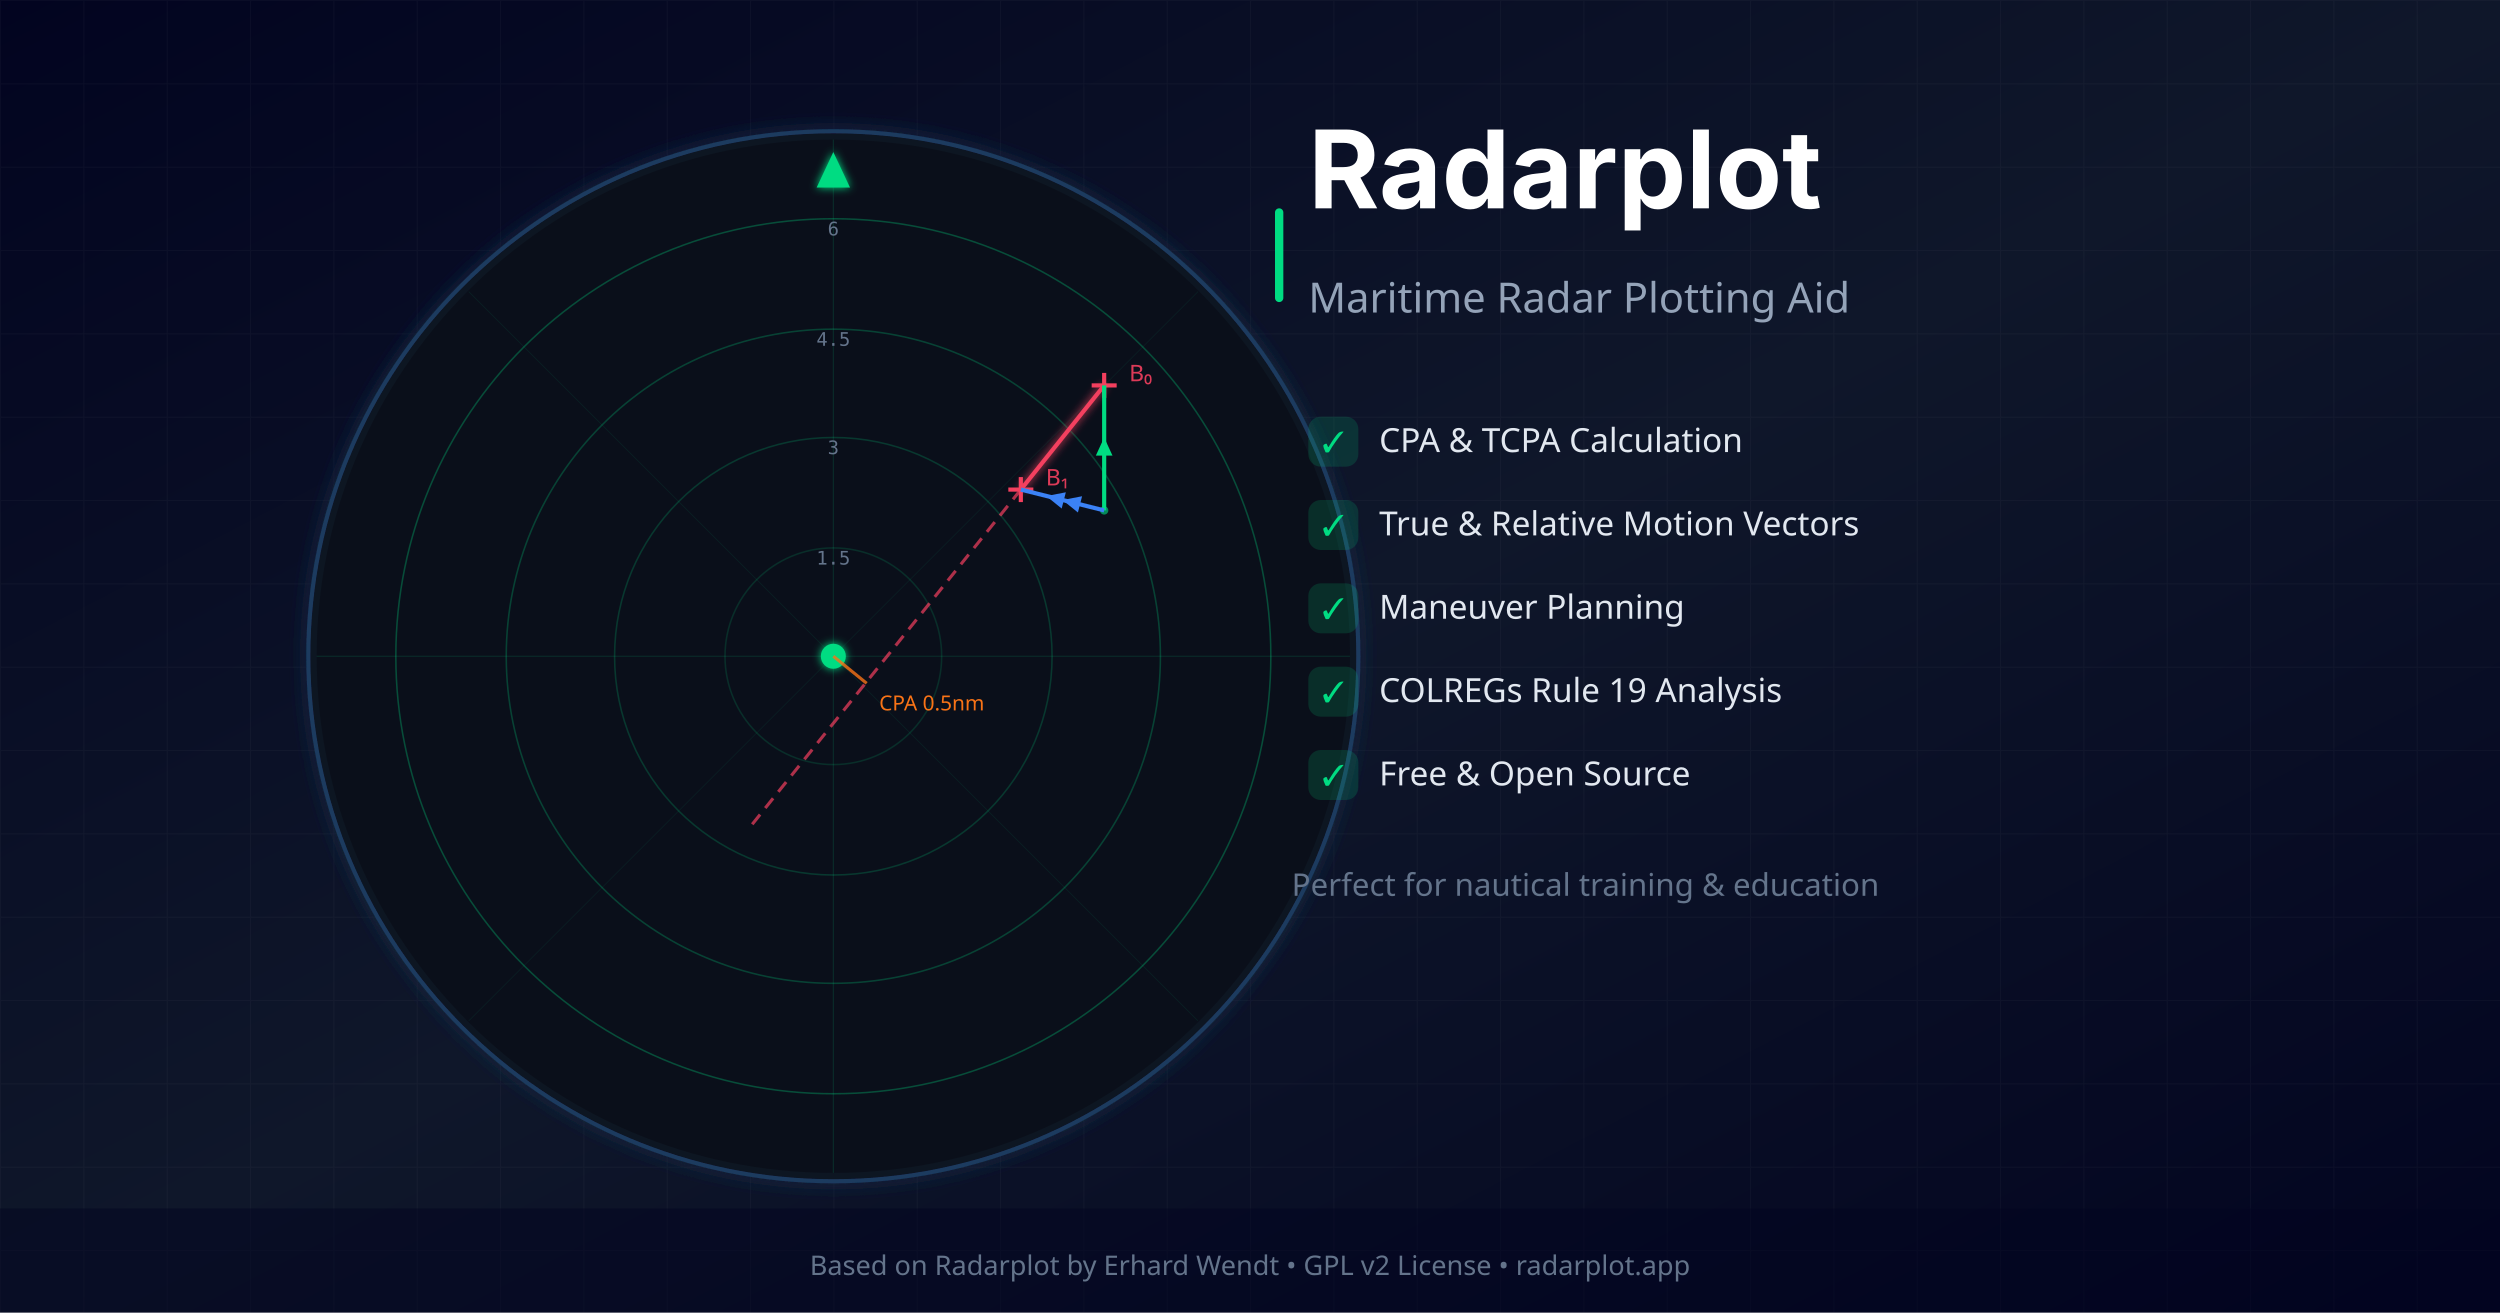
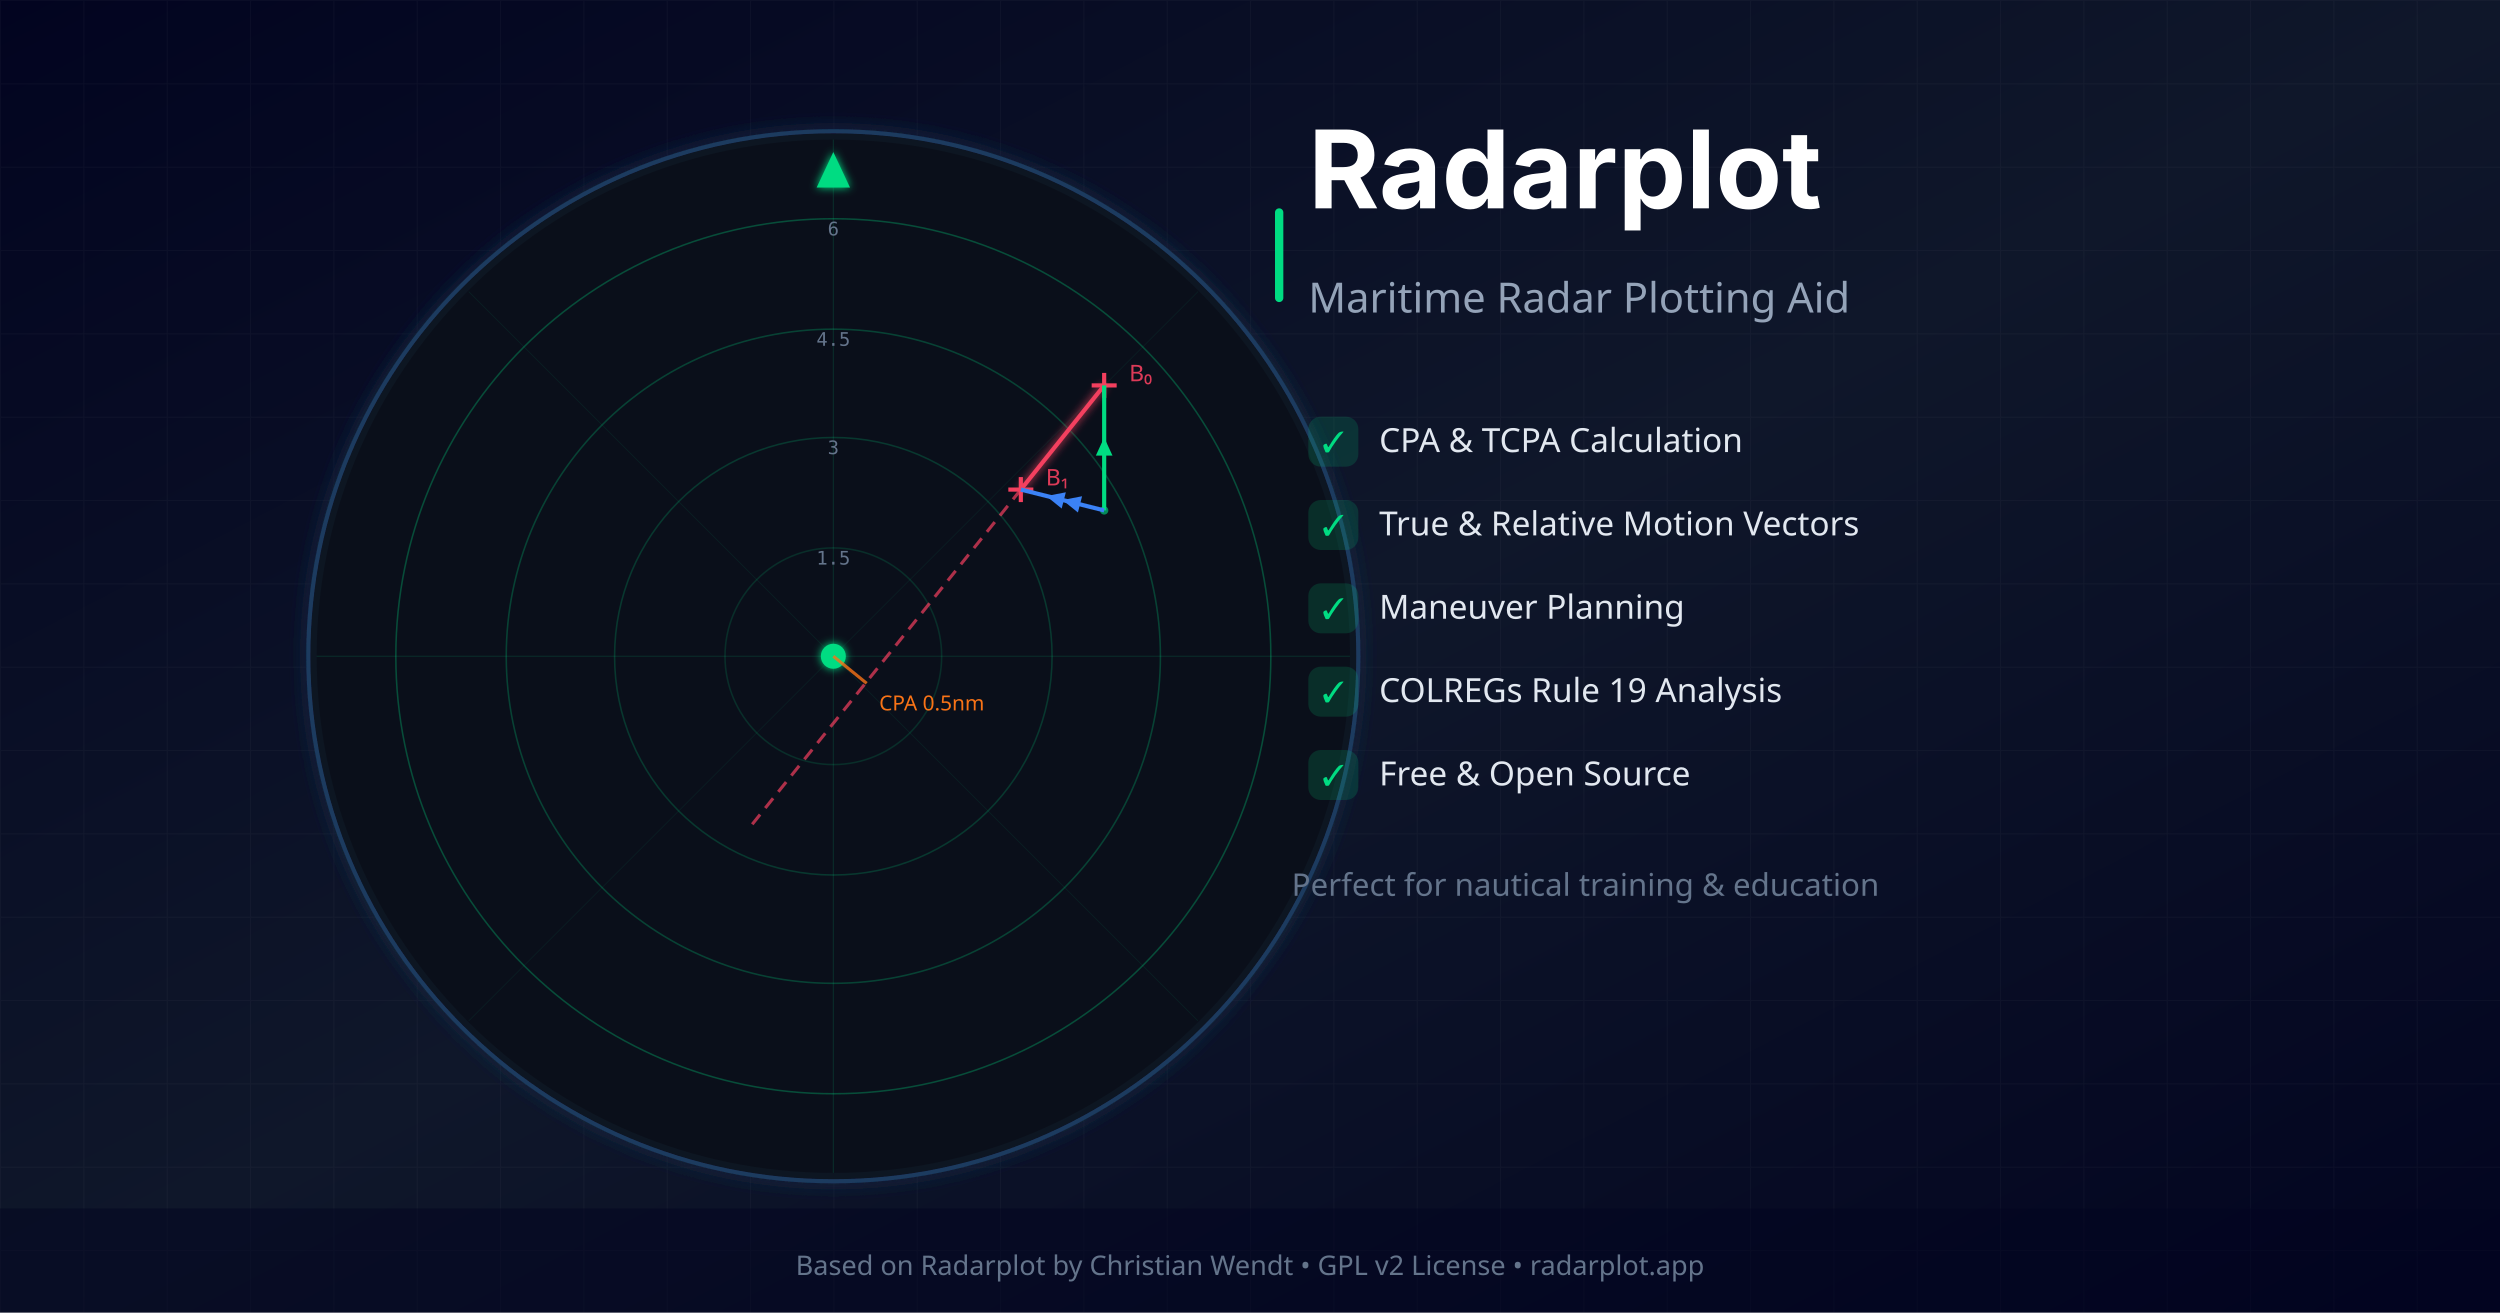
<svg xmlns="http://www.w3.org/2000/svg" viewBox="0 0 1200 630">
  <defs>
    <linearGradient id="bgGradient" x1="0%" y1="0%" x2="100%" y2="100%">
      <stop offset="0%" style="stop-color:#020420" />
      <stop offset="50%" style="stop-color:#0f172a" />
      <stop offset="100%" style="stop-color:#020420" />
    </linearGradient>
    <filter id="glow" x="-50%" y="-50%" width="200%" height="200%">
      <feGaussianBlur stdDeviation="2" result="coloredBlur" />
      <feMerge>
        <feMergeNode in="coloredBlur" />
        <feMergeNode in="SourceGraphic" />
      </feMerge>
    </filter>
    <filter id="softGlow" x="-50%" y="-50%" width="200%" height="200%">
      <feGaussianBlur stdDeviation="4" result="coloredBlur" />
      <feMerge>
        <feMergeNode in="coloredBlur" />
        <feMergeNode in="SourceGraphic" />
      </feMerge>
    </filter>
  </defs>
  <rect width="1200" height="630" fill="url(#bgGradient)" />
  <g opacity="0.03">
    <pattern id="grid" width="40" height="40" patternUnits="userSpaceOnUse">
      <path d="M 40 0 L 0 0 0 40" fill="none" stroke="#ffffff" stroke-width="1" />
    </pattern>
    <rect width="1200" height="630" fill="url(#grid)" />
  </g>
  <g transform="translate(140, 55)">
    <circle cx="260" cy="260" r="252" fill="#0c1222" stroke="#1e3a5f" stroke-width="2" filter="url(#softGlow)" />
    <circle cx="260" cy="260" r="248" fill="#0a0f1a" />
    <circle cx="260" cy="260" r="210" fill="none" stroke="#00dc82" stroke-width="0.75" opacity="0.3" />
    <circle cx="260" cy="260" r="157" fill="none" stroke="#00dc82" stroke-width="0.75" opacity="0.25" />
    <circle cx="260" cy="260" r="105" fill="none" stroke="#00dc82" stroke-width="0.75" opacity="0.2" />
    <circle cx="260" cy="260" r="52" fill="none" stroke="#00dc82" stroke-width="0.75" opacity="0.15" />
    <line x1="260" y1="12" x2="260" y2="508" stroke="#00dc82" stroke-width="0.5" opacity="0.15" />
    <line x1="12" y1="260" x2="508" y2="260" stroke="#00dc82" stroke-width="0.5" opacity="0.15" />
    <line x1="85" y1="85" x2="435" y2="435" stroke="#00dc82" stroke-width="0.3" opacity="0.1" />
    <line x1="435" y1="85" x2="85" y2="435" stroke="#00dc82" stroke-width="0.3" opacity="0.1" />
    <line x1="260" y1="260" x2="260" y2="25" stroke="#00dc82" stroke-width="2.5" filter="url(#glow)" />
    <polygon points="260,18 252,35 268,35" fill="#00dc82" filter="url(#glow)" />
    <circle cx="260" cy="260" r="6" fill="#00dc82" filter="url(#glow)" />
    <g transform="translate(390, 130)">
      <line x1="-6" y1="0" x2="6" y2="0" stroke="#f43f5e" stroke-width="2" />
      <line x1="0" y1="-6" x2="0" y2="6" stroke="#f43f5e" stroke-width="2" />
    </g>
    <text x="402" y="128" font-family="system-ui, sans-serif" font-size="11" fill="#f43f5e" opacity="0.9">B₀</text>
    <g transform="translate(350, 180)">
      <line x1="-6" y1="0" x2="6" y2="0" stroke="#f43f5e" stroke-width="2" />
      <line x1="0" y1="-6" x2="0" y2="6" stroke="#f43f5e" stroke-width="2" />
    </g>
    <text x="362" y="178" font-family="system-ui, sans-serif" font-size="11" fill="#f43f5e" opacity="0.9">B₁</text>
    <line x1="390" y1="130" x2="350" y2="180" stroke="#f43f5e" stroke-width="2" filter="url(#glow)" />
    <line x1="350" y1="180" x2="220" y2="342" stroke="#f43f5e" stroke-width="1.5" stroke-dasharray="6,4" opacity="0.7" />
    <circle cx="390" cy="190" r="2" fill="#00dc82" opacity="0.6" />
    <line x1="390" y1="190" x2="390" y2="130" stroke="#00dc82" stroke-width="2" />
    <polygon points="394,163.7 390,155 386,163.7" fill="#00dc82" />
    <line x1="390" y1="190" x2="350" y2="180" stroke="#3b82f6" stroke-width="2" />
    <polygon points="371.6,181.3 362.2,183.1 369.6,189.1" fill="#3b82f6" />
    <polygon points="379.4,183.2 370,185 377.4,191" fill="#3b82f6" />
    <line x1="260" y1="260" x2="276" y2="273" stroke="#f97316" stroke-width="1.5" opacity="0.8" />
    <text x="282" y="286" font-family="system-ui, sans-serif" font-size="10" fill="#f97316">CPA 0.5nm</text>
    <text x="260" y="58" text-anchor="middle" font-family="ui-monospace, monospace" font-size="9" fill="#64748b">6</text>
    <text x="260" y="111" text-anchor="middle" font-family="ui-monospace, monospace" font-size="9" fill="#64748b">4.5</text>
    <text x="260" y="163" text-anchor="middle" font-family="ui-monospace, monospace" font-size="9" fill="#64748b">3</text>
    <text x="260" y="216" text-anchor="middle" font-family="ui-monospace, monospace" font-size="9" fill="#64748b">1.5</text>
  </g>
  <g transform="translate(620, 100)">
    <rect x="-8" y="0" width="4" height="45" rx="2" fill="#00dc82" />
    <text x="8" font-family="system-ui, -apple-system, sans-serif" font-size="52" font-weight="700" fill="#ffffff">
      Radarplot
    </text>
    <text x="8" y="50" font-family="system-ui, sans-serif" font-size="20" fill="#94a3b8">
      Maritime Radar Plotting Aid
    </text>
    <g transform="translate(8, 100)">
      <g transform="translate(0, 0)">
        <rect width="24" height="24" rx="6" fill="#00dc82" opacity="0.15" />
        <text x="12" y="17" text-anchor="middle" font-size="14" fill="#00dc82">✓</text>
        <text x="34" y="17" font-family="system-ui, sans-serif" font-size="16" fill="#e2e8f0">CPA &amp; TCPA Calculation</text>
      </g>
      <g transform="translate(0, 40)">
        <rect width="24" height="24" rx="6" fill="#00dc82" opacity="0.15" />
        <text x="12" y="17" text-anchor="middle" font-size="14" fill="#00dc82">✓</text>
        <text x="34" y="17" font-family="system-ui, sans-serif" font-size="16" fill="#e2e8f0">True &amp; Relative Motion Vectors</text>
      </g>
      <g transform="translate(0, 80)">
        <rect width="24" height="24" rx="6" fill="#00dc82" opacity="0.15" />
        <text x="12" y="17" text-anchor="middle" font-size="14" fill="#00dc82">✓</text>
        <text x="34" y="17" font-family="system-ui, sans-serif" font-size="16" fill="#e2e8f0">Maneuver Planning</text>
      </g>
      <g transform="translate(0, 120)">
        <rect width="24" height="24" rx="6" fill="#00dc82" opacity="0.15" />
        <text x="12" y="17" text-anchor="middle" font-size="14" fill="#00dc82">✓</text>
        <text x="34" y="17" font-family="system-ui, sans-serif" font-size="16" fill="#e2e8f0">COLREGs Rule 19 Analysis</text>
      </g>
      <g transform="translate(0, 160)">
        <rect width="24" height="24" rx="6" fill="#00dc82" opacity="0.15" />
        <text x="12" y="17" text-anchor="middle" font-size="14" fill="#00dc82">✓</text>
        <text x="34" y="17" font-family="system-ui, sans-serif" font-size="16" fill="#e2e8f0">Free &amp; Open Source</text>
      </g>
    </g>
    <text y="330" font-family="system-ui, sans-serif" font-size="15" fill="#64748b">
      Perfect for nautical training &amp; education
    </text>
  </g>
  <g transform="translate(0, 580)">
    <rect width="1200" height="50" fill="#020420" opacity="0.5" />
    <text x="600" y="32" text-anchor="middle" font-family="system-ui, sans-serif" font-size="13" fill="#64748b">
-       Based on Radarplot by Erhard Wendt • GPL v2 License • radarplot.app
+       Based on Radarplot by Christian Wendt • GPL v2 License • radarplot.app
    </text>
  </g>
</svg>
